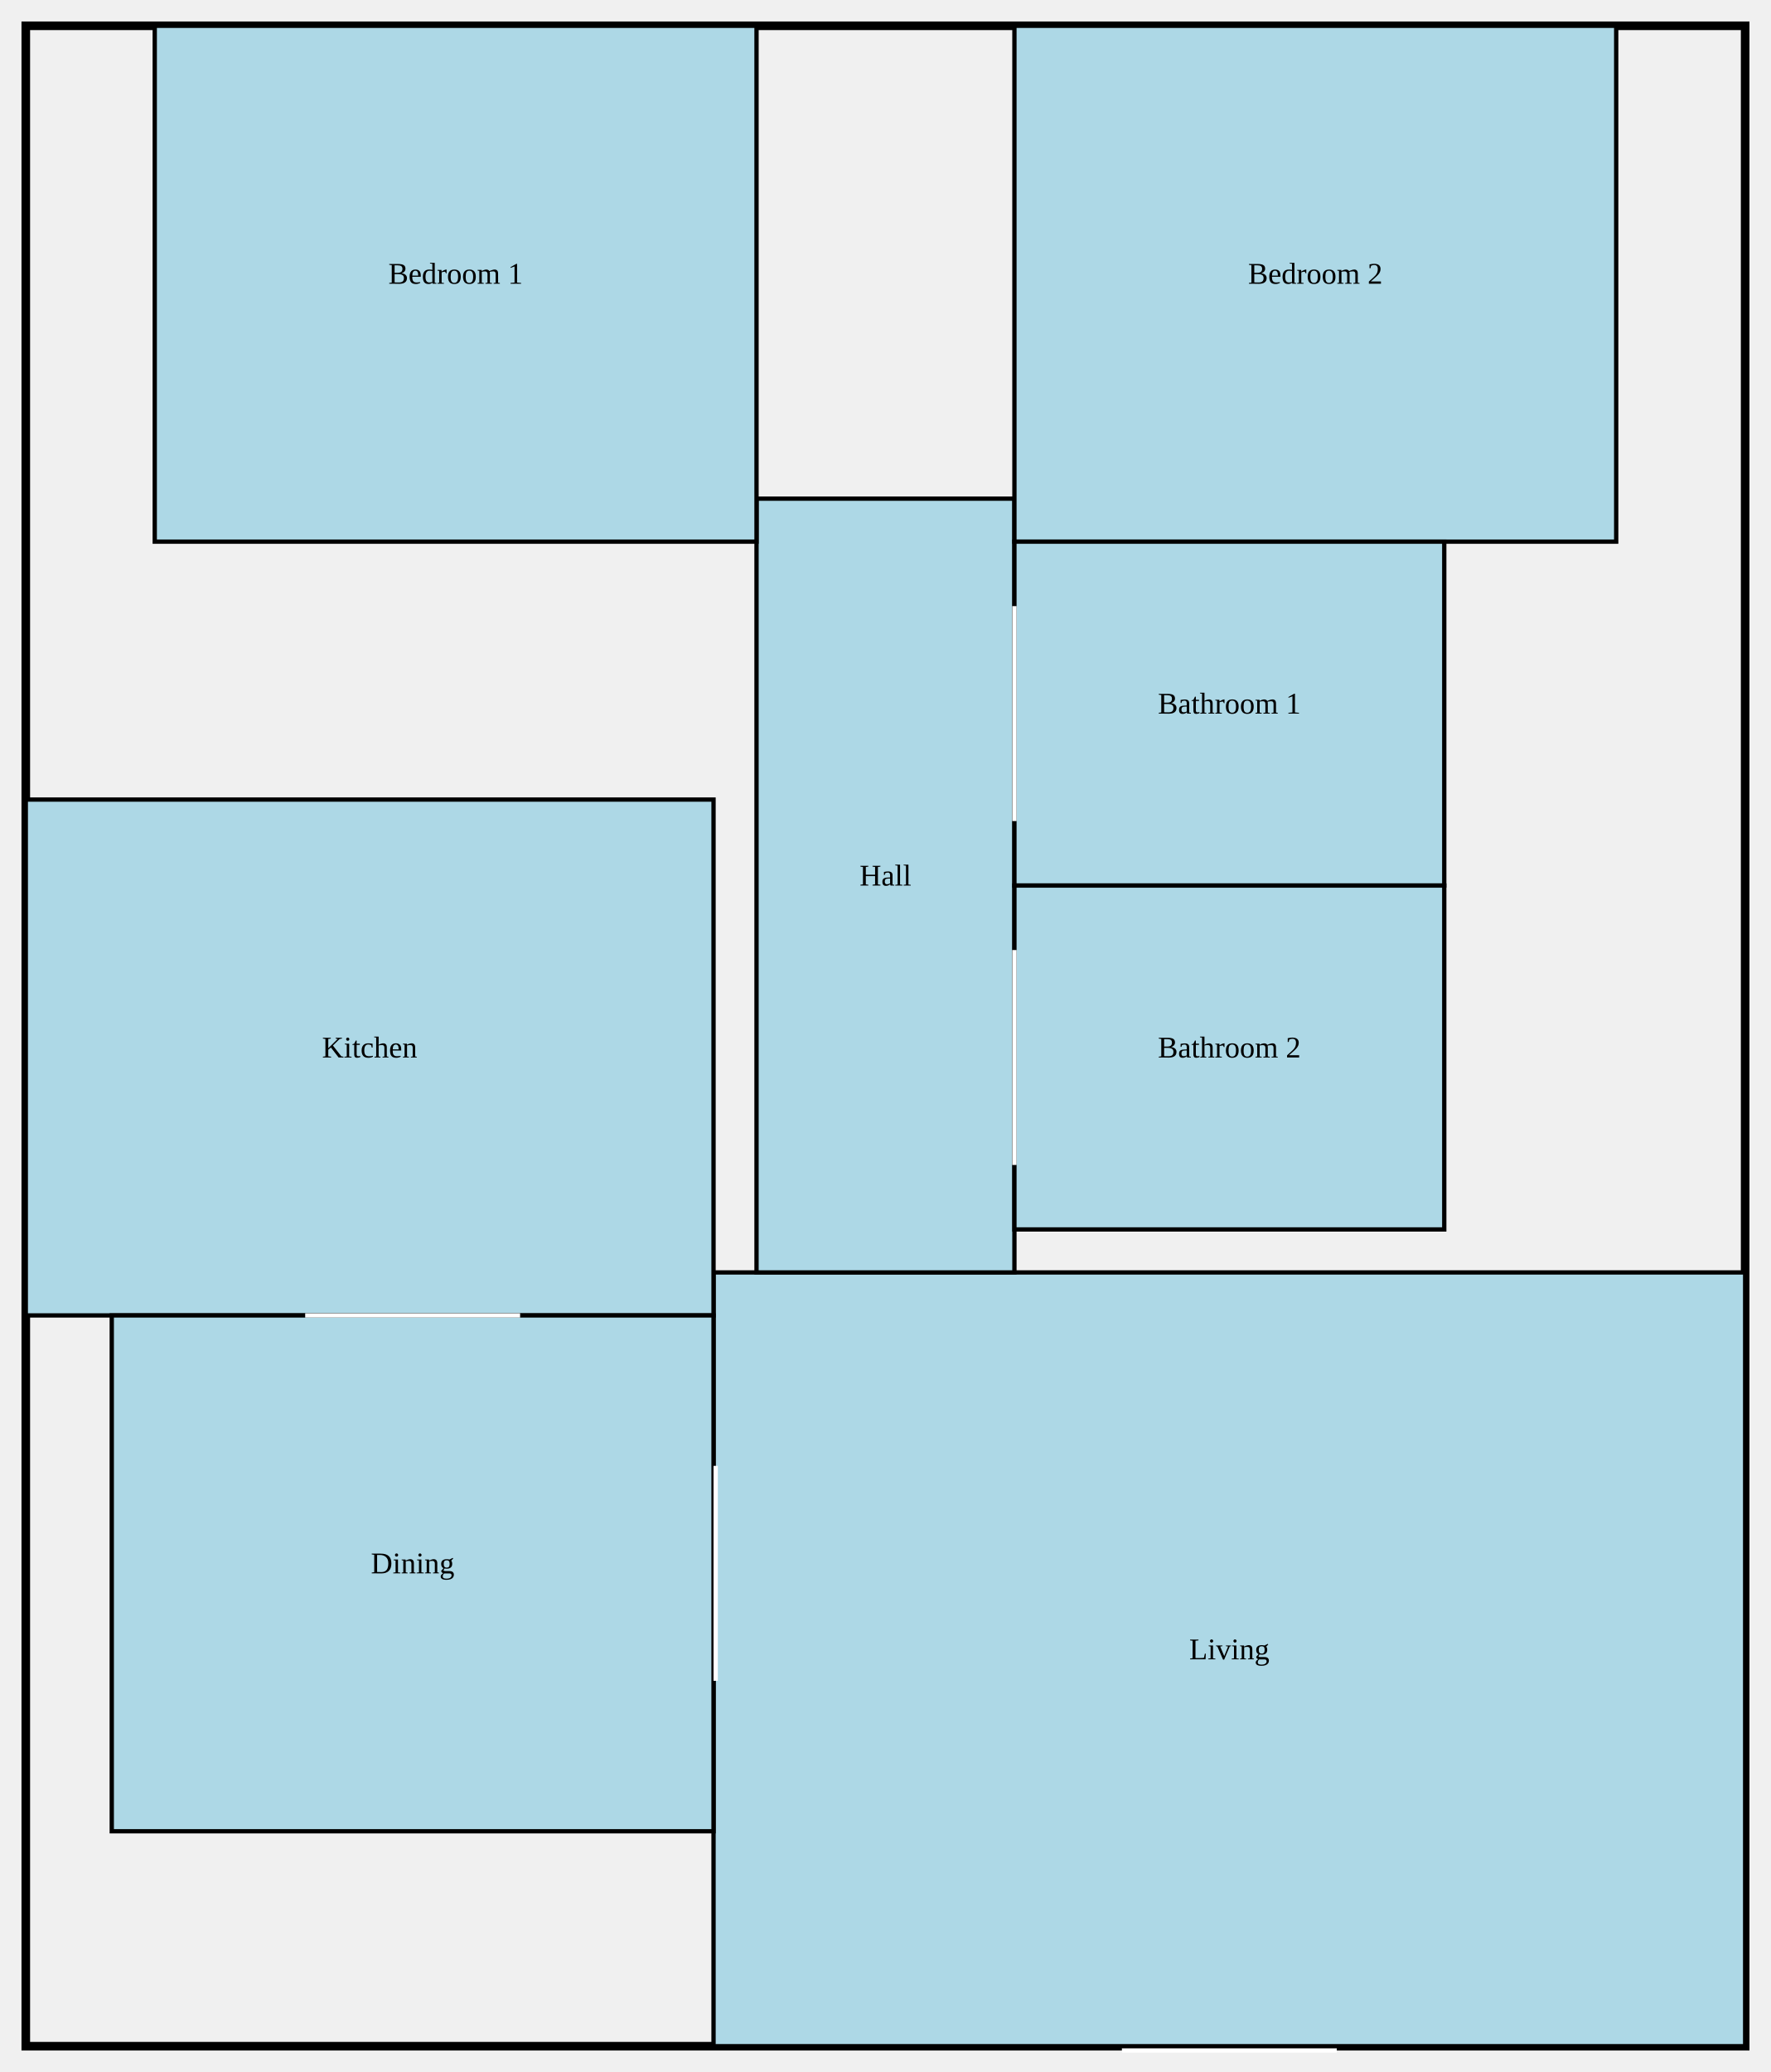
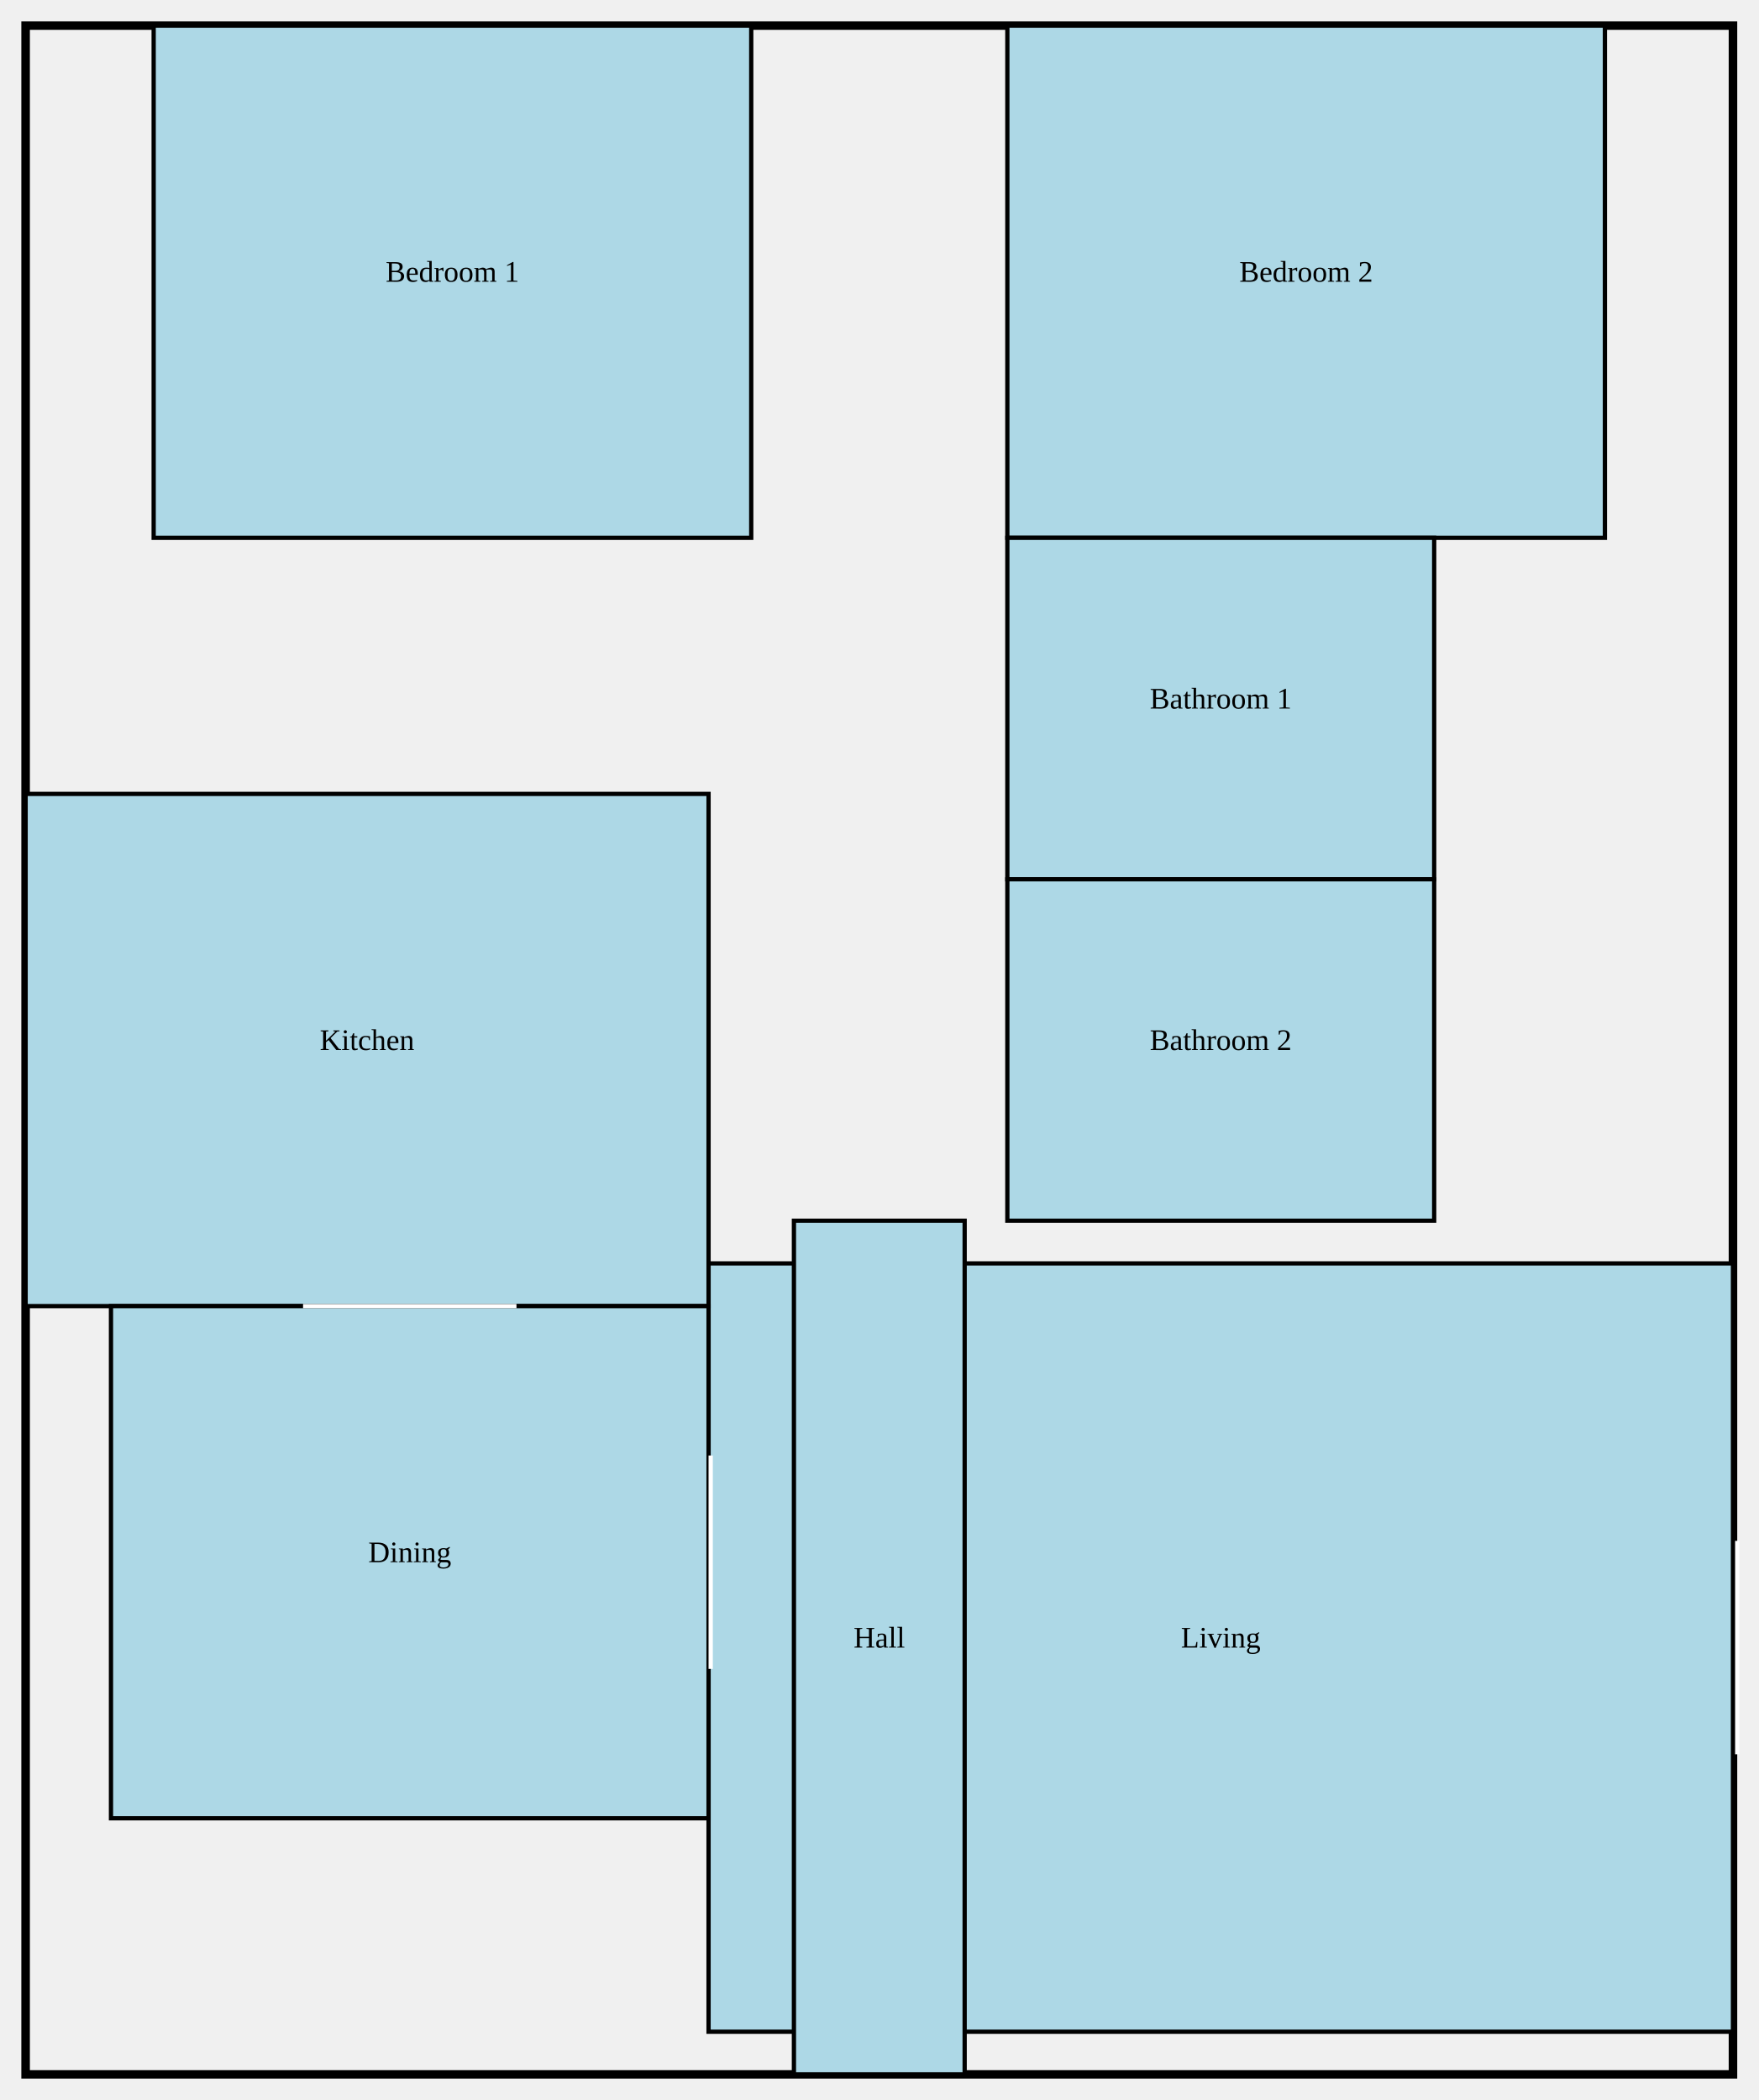
- <svg xmlns="http://www.w3.org/2000/svg" baseProfile="full" height="964" version="1.1" width="824">
+ <svg xmlns="http://www.w3.org/2000/svg" baseProfile="full" height="984" version="1.1" width="824">
  <defs />
-   <rect fill="none" height="940" stroke="black" stroke-width="4" width="800" x="12" y="12" />
+   <rect fill="none" height="960" stroke="black" stroke-width="4" width="800" x="12" y="12" />
  <rect fill="lightblue" height="360" stroke="black" stroke-width="2" width="480" x="332" y="592" />
  <text alignment-baseline="middle" font-size="14" text-anchor="middle" x="572.0" y="772.0">Living</text>
  <rect fill="lightblue" height="240" stroke="black" stroke-width="2" width="320" x="12" y="372" />
  <text alignment-baseline="middle" font-size="14" text-anchor="middle" x="172.0" y="492.0">Kitchen</text>
  <rect fill="lightblue" height="240" stroke="black" stroke-width="2" width="280" x="52" y="612" />
  <text alignment-baseline="middle" font-size="14" text-anchor="middle" x="192.0" y="732.0">Dining</text>
-   <rect fill="lightblue" height="360" stroke="black" stroke-width="2" width="120" x="352" y="232" />
-   <text alignment-baseline="middle" font-size="14" text-anchor="middle" x="412.0" y="412.0">Hall</text>
+   <rect fill="lightblue" height="400" stroke="black" stroke-width="2" width="80" x="372.0" y="572" />
+   <text alignment-baseline="middle" font-size="14" text-anchor="middle" x="412.0" y="772.0">Hall</text>
  <rect fill="lightblue" height="240" stroke="black" stroke-width="2" width="280" x="72" y="12" />
  <text alignment-baseline="middle" font-size="14" text-anchor="middle" x="212.0" y="132.0">Bedroom 1</text>
  <rect fill="lightblue" height="240" stroke="black" stroke-width="2" width="280" x="472" y="12" />
  <text alignment-baseline="middle" font-size="14" text-anchor="middle" x="612.0" y="132.0">Bedroom 2</text>
  <rect fill="lightblue" height="160" stroke="black" stroke-width="2" width="200" x="472" y="252" />
  <text alignment-baseline="middle" font-size="14" text-anchor="middle" x="572.0" y="332.0">Bathroom 1</text>
  <rect fill="lightblue" height="160" stroke="black" stroke-width="2" width="200" x="472" y="412" />
  <text alignment-baseline="middle" font-size="14" text-anchor="middle" x="572.0" y="492.0">Bathroom 2</text>
  <rect fill="white" height="100" stroke="none" width="2" x="332" y="682.0" />
  <rect fill="white" height="2" stroke="none" width="100" x="142.0" y="611" />
-   <rect fill="white" height="100" stroke="none" width="2" x="471" y="282.0" />
-   <rect fill="white" height="100" stroke="none" width="2" x="471" y="442.0" />
-   <rect fill="white" height="2" stroke="none" width="100" x="522.0" y="953.0" />
+   <rect fill="white" height="100" stroke="none" width="2" x="813.0" y="722.0" />
</svg>
